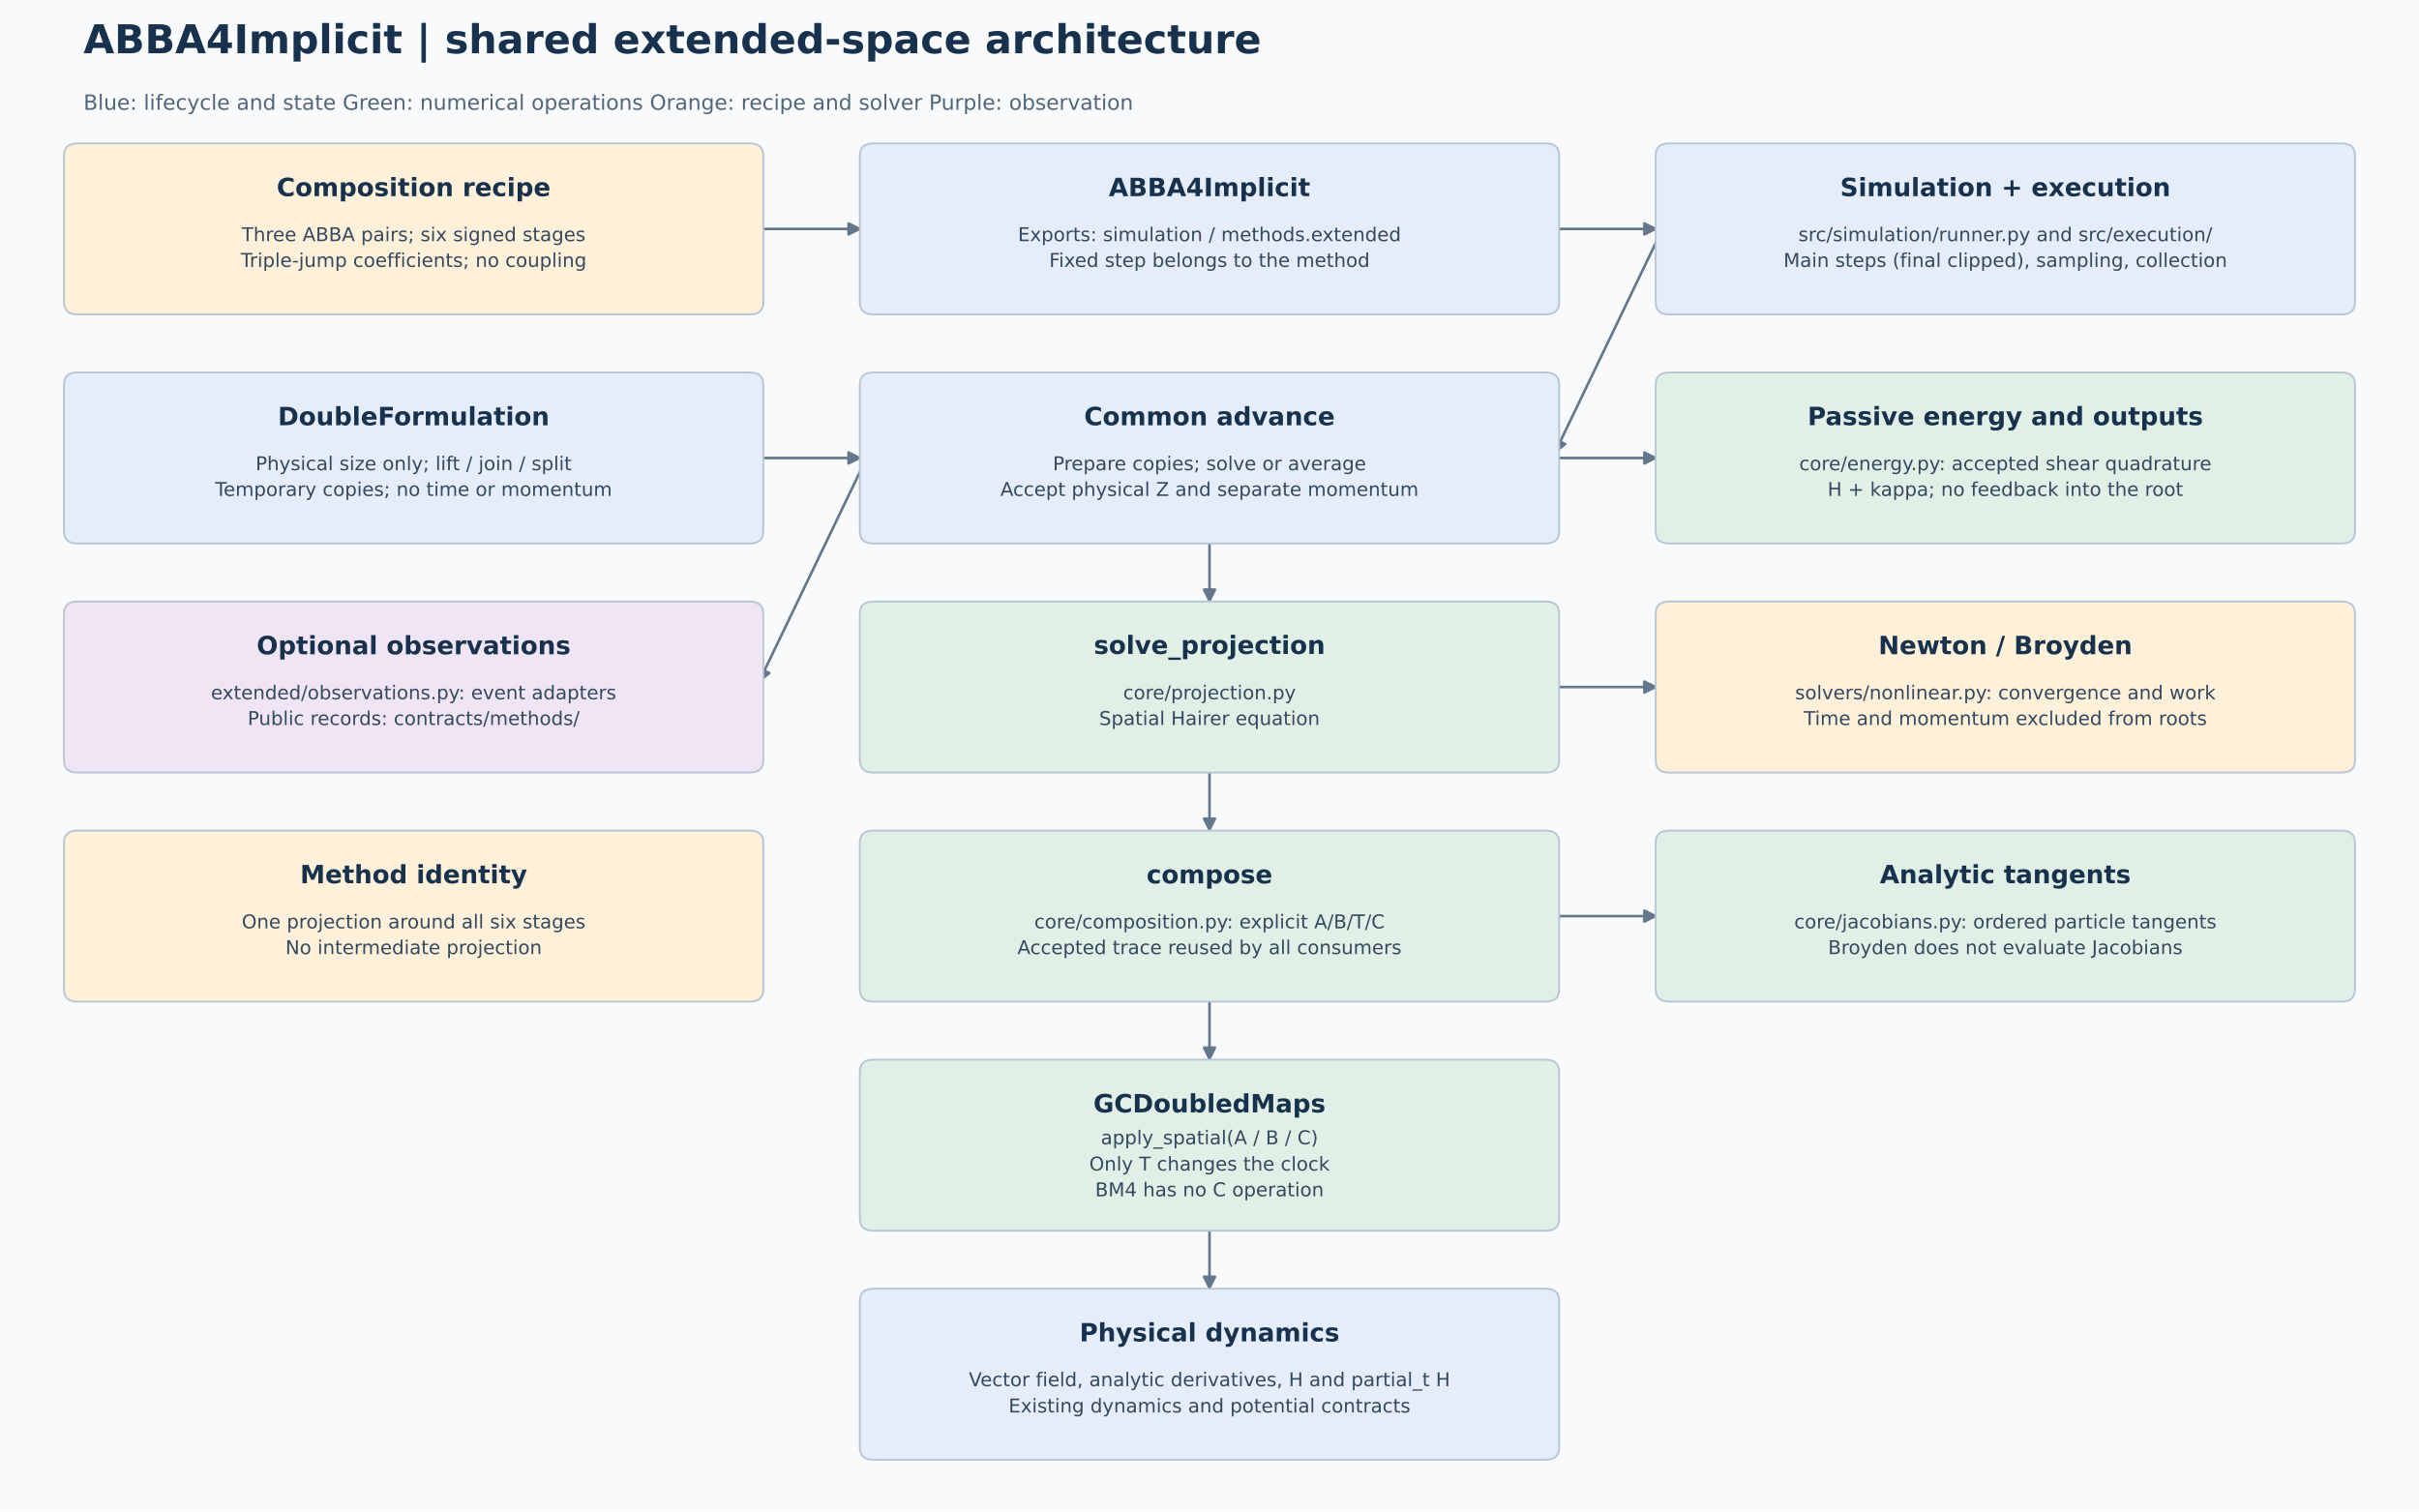
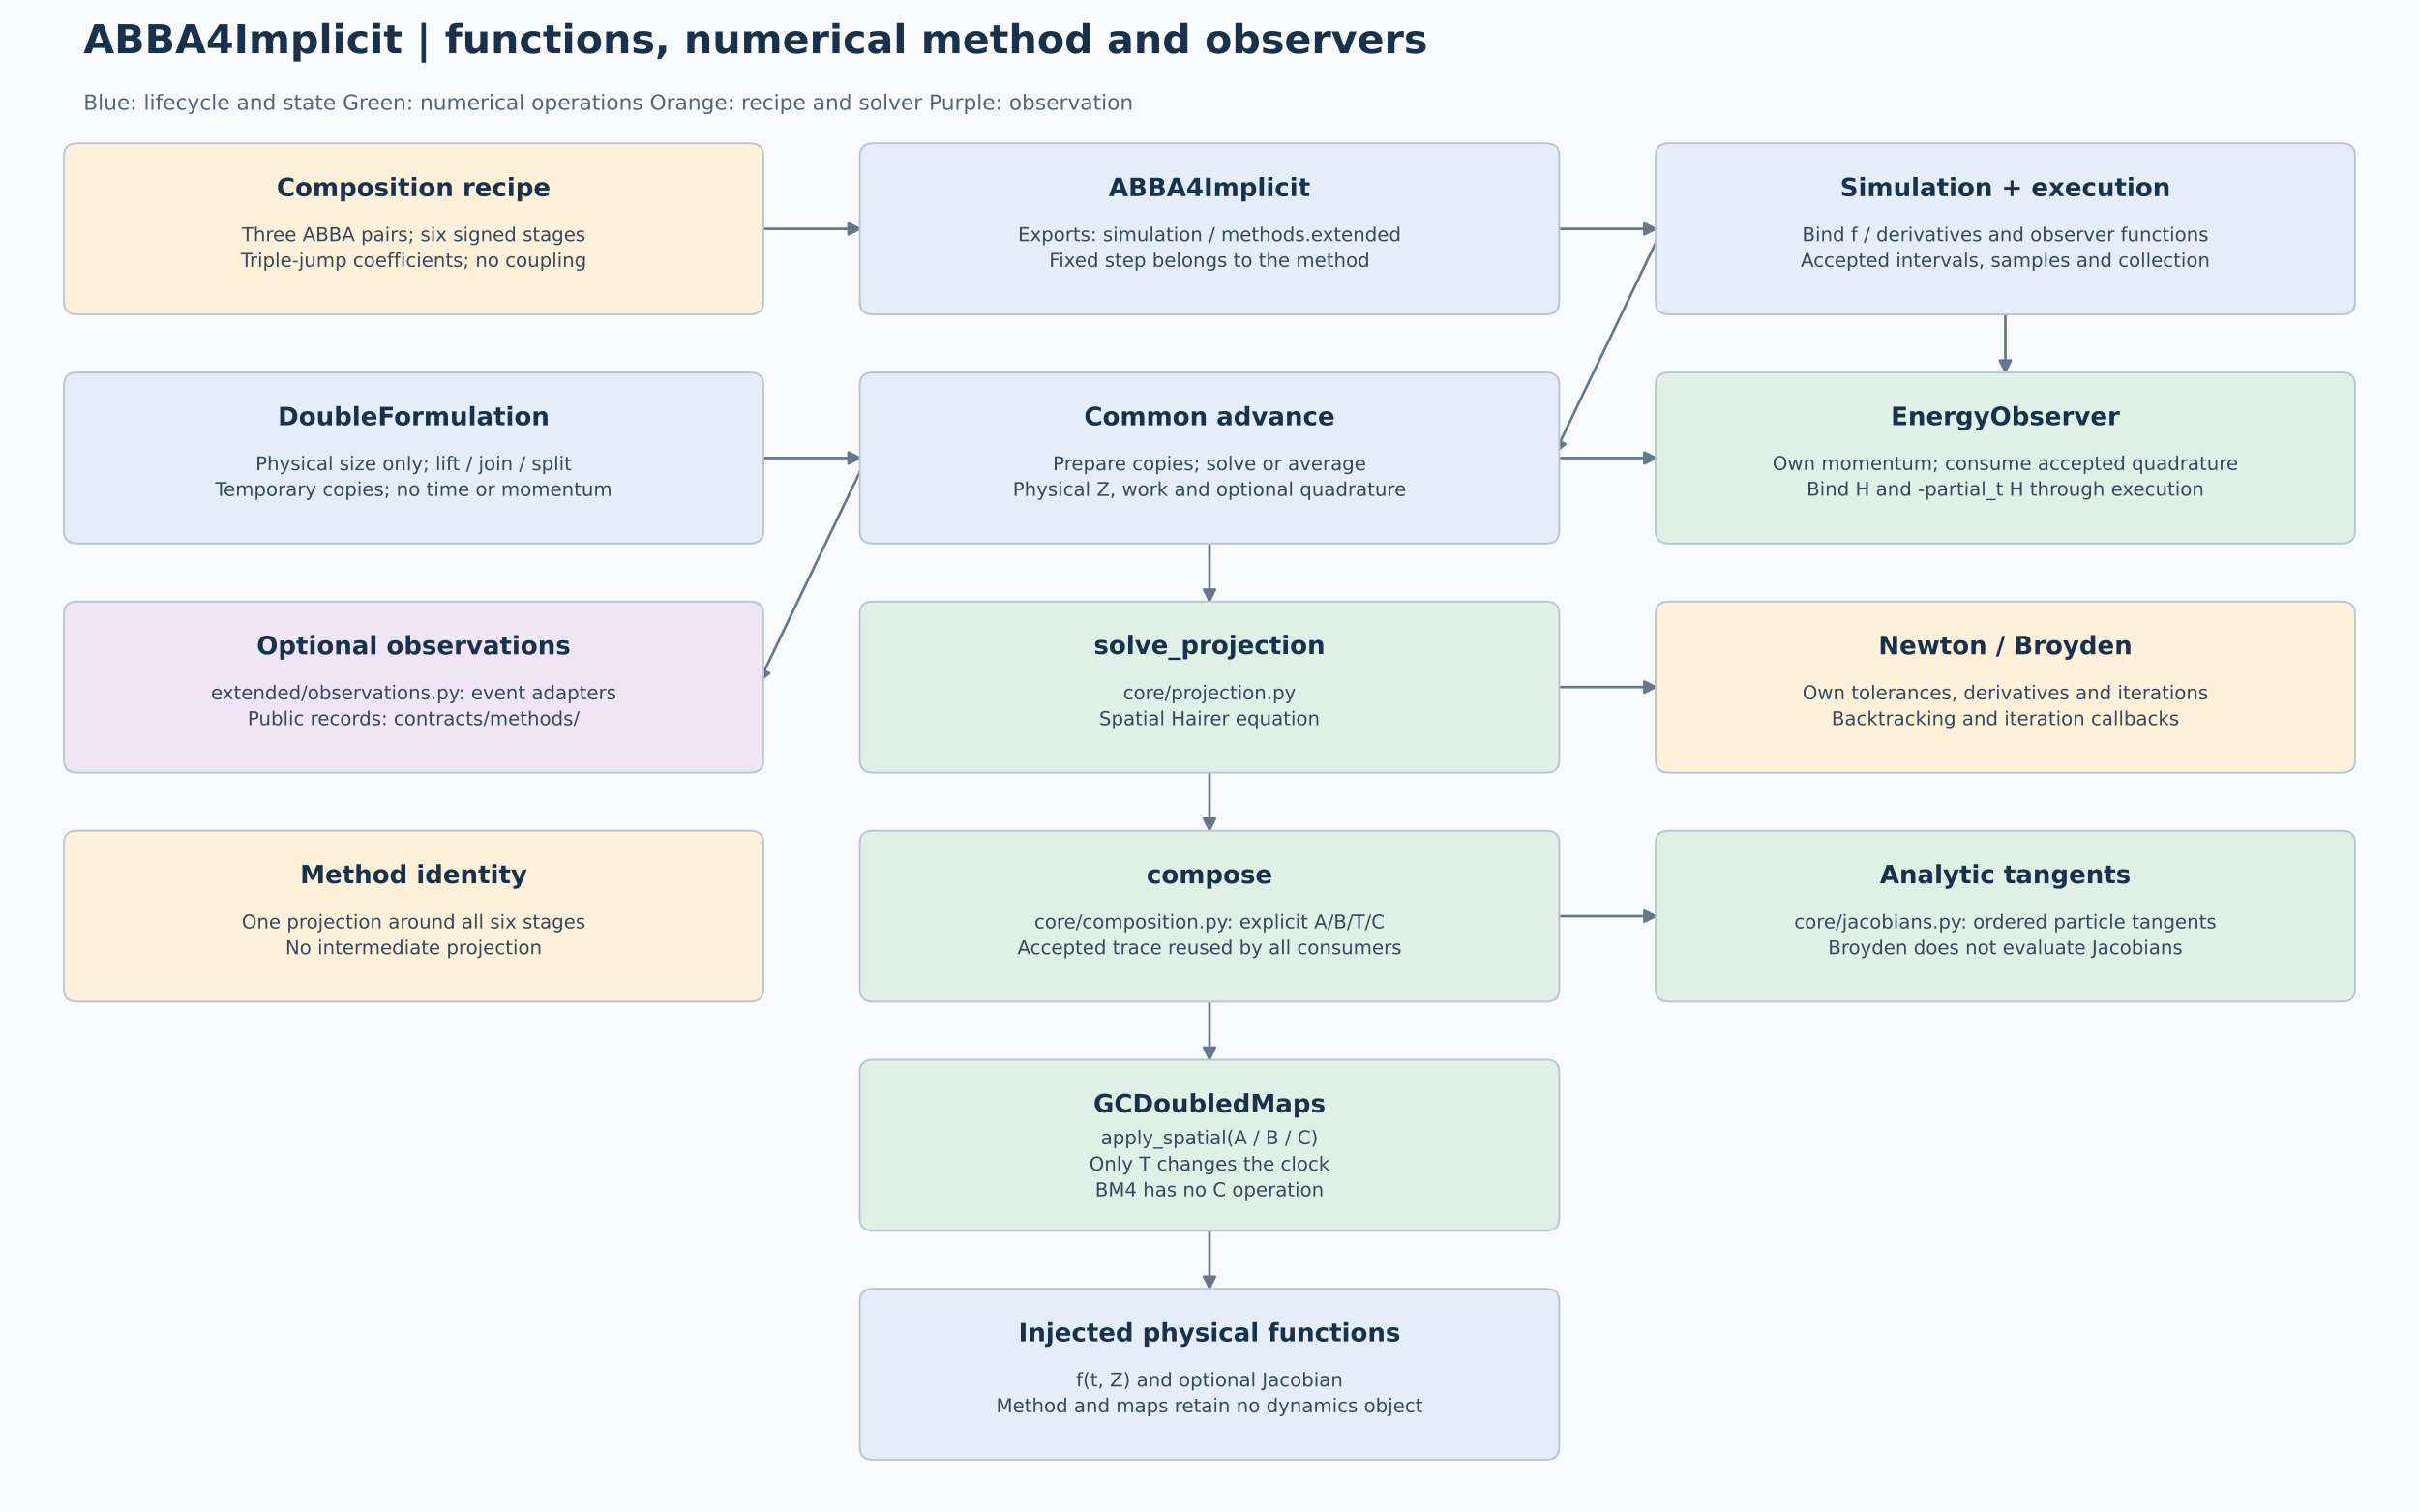
<svg xmlns="http://www.w3.org/2000/svg" width="1152pt" height="720pt" viewBox="0 0 1152 720" version="1.1">
  <defs>
    <style type="text/css">*{stroke-linejoin: round; stroke-linecap: butt}</style>
  </defs>
  <g id="figure_1">
    <g id="patch_1">
      <path d="M 0 720 L 1152 720 L 1152 0 L 0 0 z " style="fill: #f8fafc" />
    </g>
    <g id="axes_1">
      <g id="patch_2">
        <path d="M 362.288 109.039 Q 386.497 109.039 409.309 109.039 " clip-path="url(#pb098db616b)" style="fill: none; stroke: #64778b; stroke-width: 1.25; stroke-linecap: round" />
        <path d="M 404.109 106.439 L 409.309 109.039 L 404.109 111.639 z " clip-path="url(#pb098db616b)" style="fill: #64778b; stroke: #64778b; stroke-width: 1.25; stroke-linecap: round" />
      </g>
      <g id="patch_3">
        <path d="M 741.296 109.039 Q 765.505 109.039 788.317 109.039 " clip-path="url(#pb098db616b)" style="fill: none; stroke: #64778b; stroke-width: 1.25; stroke-linecap: round" />
        <path d="M 783.117 106.439 L 788.317 109.039 L 783.117 111.639 z " clip-path="url(#pb098db616b)" style="fill: #64778b; stroke: #64778b; stroke-width: 1.25; stroke-linecap: round" />
      </g>
      <g id="patch_4">
        <path d="M 790.847 110.841 Q 765.505 163.594 740.768 215.088 " clip-path="url(#pb098db616b)" style="fill: none; stroke: #64778b; stroke-width: 1.25; stroke-linecap: round" />
        <path d="M 745.363 211.527 L 740.768 215.088 L 740.676 209.275 z " clip-path="url(#pb098db616b)" style="fill: #64778b; stroke: #64778b; stroke-width: 1.25; stroke-linecap: round" />
      </g>
      <g id="patch_5">
        <path d="M 362.288 218.153 Q 386.497 218.153 409.309 218.153 " clip-path="url(#pb098db616b)" style="fill: none; stroke: #64778b; stroke-width: 1.25; stroke-linecap: round" />
        <path d="M 404.109 215.553 L 409.309 218.153 L 404.109 220.753 z " clip-path="url(#pb098db616b)" style="fill: #64778b; stroke: #64778b; stroke-width: 1.25; stroke-linecap: round" />
      </g>
      <g id="patch_6">
        <path d="M 576 257.976 Q 576 272.707 576 286.041 " clip-path="url(#pb098db616b)" style="fill: none; stroke: #64778b; stroke-width: 1.25; stroke-linecap: round" />
        <path d="M 578.6 280.841 L 576 286.041 L 573.4 280.841 z " clip-path="url(#pb098db616b)" style="fill: #64778b; stroke: #64778b; stroke-width: 1.25; stroke-linecap: round" />
      </g>
      <g id="patch_7">
+         <path d="M 955.008 148.863 Q 955.008 163.594 955.008 176.928 " clip-path="url(#pb098db616b)" style="fill: none; stroke: #64778b; stroke-width: 1.25; stroke-linecap: round" />
+         <path d="M 957.608 171.728 L 955.008 176.928 L 952.408 171.728 z " clip-path="url(#pb098db616b)" style="fill: #64778b; stroke: #64778b; stroke-width: 1.25; stroke-linecap: round" />
+       </g>
+       <g id="patch_8">
        <path d="M 741.296 218.153 Q 765.505 218.153 788.317 218.153 " clip-path="url(#pb098db616b)" style="fill: none; stroke: #64778b; stroke-width: 1.25; stroke-linecap: round" />
        <path d="M 783.117 215.553 L 788.317 218.153 L 783.117 220.753 z " clip-path="url(#pb098db616b)" style="fill: #64778b; stroke: #64778b; stroke-width: 1.25; stroke-linecap: round" />
      </g>
-       <g id="patch_8">
+       <g id="patch_9">
        <path d="M 411.839 219.954 Q 386.497 272.708 361.76 324.202 " clip-path="url(#pb098db616b)" style="fill: none; stroke: #64778b; stroke-width: 1.25; stroke-linecap: round" />
        <path d="M 366.355 320.64 L 361.76 324.202 L 361.668 318.389 z " clip-path="url(#pb098db616b)" style="fill: #64778b; stroke: #64778b; stroke-width: 1.25; stroke-linecap: round" />
      </g>
-       <g id="patch_9">
+       <g id="patch_10">
        <path d="M 576 367.089 Q 576 381.821 576 395.155 " clip-path="url(#pb098db616b)" style="fill: none; stroke: #64778b; stroke-width: 1.25; stroke-linecap: round" />
        <path d="M 578.6 389.955 L 576 395.155 L 573.4 389.955 z " clip-path="url(#pb098db616b)" style="fill: #64778b; stroke: #64778b; stroke-width: 1.25; stroke-linecap: round" />
      </g>
-       <g id="patch_10">
+       <g id="patch_11">
        <path d="M 741.296 327.266 Q 765.505 327.266 788.317 327.266 " clip-path="url(#pb098db616b)" style="fill: none; stroke: #64778b; stroke-width: 1.25; stroke-linecap: round" />
        <path d="M 783.117 324.666 L 788.317 327.266 L 783.117 329.866 z " clip-path="url(#pb098db616b)" style="fill: #64778b; stroke: #64778b; stroke-width: 1.25; stroke-linecap: round" />
      </g>
-       <g id="patch_11">
+       <g id="patch_12">
        <path d="M 741.296 436.379 Q 765.505 436.379 788.317 436.379 " clip-path="url(#pb098db616b)" style="fill: none; stroke: #64778b; stroke-width: 1.25; stroke-linecap: round" />
        <path d="M 783.117 433.779 L 788.317 436.379 L 783.117 438.979 z " clip-path="url(#pb098db616b)" style="fill: #64778b; stroke: #64778b; stroke-width: 1.25; stroke-linecap: round" />
      </g>
-       <g id="patch_12">
+       <g id="patch_13">
        <path d="M 576 476.203 Q 576 490.934 576 504.268 " clip-path="url(#pb098db616b)" style="fill: none; stroke: #64778b; stroke-width: 1.25; stroke-linecap: round" />
        <path d="M 578.6 499.068 L 576 504.268 L 573.4 499.068 z " clip-path="url(#pb098db616b)" style="fill: #64778b; stroke: #64778b; stroke-width: 1.25; stroke-linecap: round" />
      </g>
-       <g id="patch_13">
+       <g id="patch_14">
        <path d="M 576 585.316 Q 576 600.048 576 613.382 " clip-path="url(#pb098db616b)" style="fill: none; stroke: #64778b; stroke-width: 1.25; stroke-linecap: round" />
        <path d="M 578.6 608.182 L 576 613.382 L 573.4 608.182 z " clip-path="url(#pb098db616b)" style="fill: #64778b; stroke: #64778b; stroke-width: 1.25; stroke-linecap: round" />
      </g>
-       <g id="patch_14">
+       <g id="patch_15">
        <path d="M 36.922 149.775 L 357.062 149.775 Q 363.514 149.775 363.514 143.955 L 363.514 74.123 Q 363.514 68.304 357.062 68.304 L 36.922 68.304 Q 30.47 68.304 30.47 74.123 L 30.47 143.955 Q 30.47 149.775 36.922 149.775 z " clip-path="url(#pb098db616b)" style="fill: #fff0d9; stroke: #b8c6d4; stroke-width: 0.9; stroke-linejoin: miter" />
      </g>
-       <g id="patch_15">
+       <g id="patch_16">
        <path d="M 415.93 149.775 L 736.07 149.775 Q 742.522 149.775 742.522 143.955 L 742.522 74.123 Q 742.522 68.304 736.07 68.304 L 415.93 68.304 Q 409.478 68.304 409.478 74.123 L 409.478 143.955 Q 409.478 149.775 415.93 149.775 z " clip-path="url(#pb098db616b)" style="fill: #e5ecfa; stroke: #b8c6d4; stroke-width: 0.9; stroke-linejoin: miter" />
      </g>
-       <g id="patch_16">
+       <g id="patch_17">
        <path d="M 794.938 149.775 L 1115.078 149.775 Q 1121.53 149.775 1121.53 143.955 L 1121.53 74.123 Q 1121.53 68.304 1115.078 68.304 L 794.938 68.304 Q 788.486 68.304 788.486 74.123 L 788.486 143.955 Q 788.486 149.775 794.938 149.775 z " clip-path="url(#pb098db616b)" style="fill: #e5ecfa; stroke: #b8c6d4; stroke-width: 0.9; stroke-linejoin: miter" />
      </g>
-       <g id="patch_17">
+       <g id="patch_18">
        <path d="M 36.922 258.888 L 357.062 258.888 Q 363.514 258.888 363.514 253.069 L 363.514 183.236 Q 363.514 177.417 357.062 177.417 L 36.922 177.417 Q 30.47 177.417 30.47 183.236 L 30.47 253.069 Q 30.47 258.888 36.922 258.888 z " clip-path="url(#pb098db616b)" style="fill: #e5ecfa; stroke: #b8c6d4; stroke-width: 0.9; stroke-linejoin: miter" />
      </g>
-       <g id="patch_18">
+       <g id="patch_19">
        <path d="M 415.93 258.888 L 736.07 258.888 Q 742.522 258.888 742.522 253.069 L 742.522 183.236 Q 742.522 177.417 736.07 177.417 L 415.93 177.417 Q 409.478 177.417 409.478 183.236 L 409.478 253.069 Q 409.478 258.888 415.93 258.888 z " clip-path="url(#pb098db616b)" style="fill: #e5ecfa; stroke: #b8c6d4; stroke-width: 0.9; stroke-linejoin: miter" />
      </g>
-       <g id="patch_19">
+       <g id="patch_20">
        <path d="M 794.938 258.888 L 1115.078 258.888 Q 1121.53 258.888 1121.53 253.069 L 1121.53 183.236 Q 1121.53 177.417 1115.078 177.417 L 794.938 177.417 Q 788.486 177.417 788.486 183.236 L 788.486 253.069 Q 788.486 258.888 794.938 258.888 z " clip-path="url(#pb098db616b)" style="fill: #e1f0e6; stroke: #b8c6d4; stroke-width: 0.9; stroke-linejoin: miter" />
      </g>
-       <g id="patch_20">
+       <g id="patch_21">
        <path d="M 36.922 368.002 L 357.062 368.002 Q 363.514 368.002 363.514 362.182 L 363.514 292.35 Q 363.514 286.53 357.062 286.53 L 36.922 286.53 Q 30.47 286.53 30.47 292.35 L 30.47 362.182 Q 30.47 368.002 36.922 368.002 z " clip-path="url(#pb098db616b)" style="fill: #f0e5f5; stroke: #b8c6d4; stroke-width: 0.9; stroke-linejoin: miter" />
      </g>
-       <g id="patch_21">
+       <g id="patch_22">
        <path d="M 415.93 368.002 L 736.07 368.002 Q 742.522 368.002 742.522 362.182 L 742.522 292.35 Q 742.522 286.53 736.07 286.53 L 415.93 286.53 Q 409.478 286.53 409.478 292.35 L 409.478 362.182 Q 409.478 368.002 415.93 368.002 z " clip-path="url(#pb098db616b)" style="fill: #e1f0e6; stroke: #b8c6d4; stroke-width: 0.9; stroke-linejoin: miter" />
      </g>
-       <g id="patch_22">
+       <g id="patch_23">
        <path d="M 794.938 368.002 L 1115.078 368.002 Q 1121.53 368.002 1121.53 362.182 L 1121.53 292.35 Q 1121.53 286.53 1115.078 286.53 L 794.938 286.53 Q 788.486 286.53 788.486 292.35 L 788.486 362.182 Q 788.486 368.002 794.938 368.002 z " clip-path="url(#pb098db616b)" style="fill: #fff0d9; stroke: #b8c6d4; stroke-width: 0.9; stroke-linejoin: miter" />
      </g>
-       <g id="patch_23">
+       <g id="patch_24">
        <path d="M 36.922 477.115 L 357.062 477.115 Q 363.514 477.115 363.514 471.296 L 363.514 401.463 Q 363.514 395.644 357.062 395.644 L 36.922 395.644 Q 30.47 395.644 30.47 401.463 L 30.47 471.296 Q 30.47 477.115 36.922 477.115 z " clip-path="url(#pb098db616b)" style="fill: #fff0d9; stroke: #b8c6d4; stroke-width: 0.9; stroke-linejoin: miter" />
      </g>
-       <g id="patch_24">
+       <g id="patch_25">
        <path d="M 415.93 477.115 L 736.07 477.115 Q 742.522 477.115 742.522 471.296 L 742.522 401.463 Q 742.522 395.644 736.07 395.644 L 415.93 395.644 Q 409.478 395.644 409.478 401.463 L 409.478 471.296 Q 409.478 477.115 415.93 477.115 z " clip-path="url(#pb098db616b)" style="fill: #e1f0e6; stroke: #b8c6d4; stroke-width: 0.9; stroke-linejoin: miter" />
      </g>
-       <g id="patch_25">
+       <g id="patch_26">
        <path d="M 794.938 477.115 L 1115.078 477.115 Q 1121.53 477.115 1121.53 471.296 L 1121.53 401.463 Q 1121.53 395.644 1115.078 395.644 L 794.938 395.644 Q 788.486 395.644 788.486 401.463 L 788.486 471.296 Q 788.486 477.115 794.938 477.115 z " clip-path="url(#pb098db616b)" style="fill: #e1f0e6; stroke: #b8c6d4; stroke-width: 0.9; stroke-linejoin: miter" />
      </g>
-       <g id="patch_26">
+       <g id="patch_27">
        <path d="M 415.93 586.228 L 736.07 586.228 Q 742.522 586.228 742.522 580.409 L 742.522 510.576 Q 742.522 504.757 736.07 504.757 L 415.93 504.757 Q 409.478 504.757 409.478 510.576 L 409.478 580.409 Q 409.478 586.228 415.93 586.228 z " clip-path="url(#pb098db616b)" style="fill: #e1f0e6; stroke: #b8c6d4; stroke-width: 0.9; stroke-linejoin: miter" />
      </g>
-       <g id="patch_27">
+       <g id="patch_28">
        <path d="M 415.93 695.342 L 736.07 695.342 Q 742.522 695.342 742.522 689.522 L 742.522 619.69 Q 742.522 613.871 736.07 613.871 L 415.93 613.871 Q 409.478 613.871 409.478 619.69 L 409.478 689.522 Q 409.478 695.342 415.93 695.342 z " clip-path="url(#pb098db616b)" style="fill: #e5ecfa; stroke: #b8c6d4; stroke-width: 0.9; stroke-linejoin: miter" />
      </g>
      <g id="text_1">
-         <text style="font-weight: 700; font-size: 19px; font-family: 'DejaVu Sans', 'Bitstream Vera Sans', 'Computer Modern Sans Serif', 'Lucida Grande', 'Verdana', 'Geneva', 'Lucid', 'Arial', 'Helvetica', 'Avant Garde', sans-serif; text-anchor: start; fill: #18324d" x="39.744" y="25.386" transform="rotate(-0 39.744 25.38557)">ABBA4Implicit | shared extended-space architecture</text>
+         <text style="font-weight: 700; font-size: 19px; font-family: 'DejaVu Sans', 'Bitstream Vera Sans', 'Computer Modern Sans Serif', 'Lucida Grande', 'Verdana', 'Geneva', 'Lucid', 'Arial', 'Helvetica', 'Avant Garde', sans-serif; text-anchor: start; fill: #18324d" x="39.744" y="25.386" transform="rotate(-0 39.744 25.38557)">ABBA4Implicit | functions, numerical method and observers</text>
      </g>
      <g id="text_2">
        <text style="font-size: 10px; font-family: 'DejaVu Sans', 'Bitstream Vera Sans', 'Computer Modern Sans Serif', 'Lucida Grande', 'Verdana', 'Geneva', 'Lucid', 'Arial', 'Helvetica', 'Avant Garde', sans-serif; text-anchor: start; fill: #53657a" x="39.744" y="52.3" transform="rotate(-0 39.744 52.30021)">Blue: lifecycle and state    Green: numerical operations    Orange: recipe and solver    Purple: observation</text>
      </g>
      <g id="text_3">
        <text style="font-weight: 700; font-size: 12px; font-family: 'DejaVu Sans', 'Bitstream Vera Sans', 'Computer Modern Sans Serif', 'Lucida Grande', 'Verdana', 'Geneva', 'Lucid', 'Arial', 'Helvetica', 'Avant Garde', sans-serif; text-anchor: middle; fill: #18324d" x="196.992" y="93.437" transform="rotate(-0 196.992 93.43744)">Composition recipe</text>
      </g>
      <g id="text_4">
        <text style="font-size: 9.1px; font-family: 'DejaVu Sans', 'Bitstream Vera Sans', 'Computer Modern Sans Serif', 'Lucida Grande', 'Verdana', 'Geneva', 'Lucid', 'Arial', 'Helvetica', 'Avant Garde', sans-serif; fill: #34495e" transform="translate(115.1261 114.8745)">Three ABBA pairs; six signed stages</text>
        <text style="font-size: 9.1px; font-family: 'DejaVu Sans', 'Bitstream Vera Sans', 'Computer Modern Sans Serif', 'Lucida Grande', 'Verdana', 'Geneva', 'Lucid', 'Arial', 'Helvetica', 'Avant Garde', sans-serif; fill: #34495e" transform="translate(114.6349 127.1389)">Triple-jump coefficients; no coupling</text>
      </g>
      <g id="text_5">
        <text style="font-weight: 700; font-size: 12px; font-family: 'DejaVu Sans', 'Bitstream Vera Sans', 'Computer Modern Sans Serif', 'Lucida Grande', 'Verdana', 'Geneva', 'Lucid', 'Arial', 'Helvetica', 'Avant Garde', sans-serif; text-anchor: middle; fill: #18324d" x="576" y="93.437" transform="rotate(-0 576 93.43744)">ABBA4Implicit</text>
      </g>
      <g id="text_6">
        <text style="font-size: 9.1px; font-family: 'DejaVu Sans', 'Bitstream Vera Sans', 'Computer Modern Sans Serif', 'Lucida Grande', 'Verdana', 'Geneva', 'Lucid', 'Arial', 'Helvetica', 'Avant Garde', sans-serif; fill: #34495e" transform="translate(484.7689 114.8745)">Exports: simulation / methods.extended</text>
        <text style="font-size: 9.1px; font-family: 'DejaVu Sans', 'Bitstream Vera Sans', 'Computer Modern Sans Serif', 'Lucida Grande', 'Verdana', 'Geneva', 'Lucid', 'Arial', 'Helvetica', 'Avant Garde', sans-serif; fill: #34495e" transform="translate(499.6524 127.1389)">Fixed step belongs to the method</text>
      </g>
      <g id="text_7">
        <text style="font-weight: 700; font-size: 12px; font-family: 'DejaVu Sans', 'Bitstream Vera Sans', 'Computer Modern Sans Serif', 'Lucida Grande', 'Verdana', 'Geneva', 'Lucid', 'Arial', 'Helvetica', 'Avant Garde', sans-serif; text-anchor: middle; fill: #18324d" x="955.008" y="93.437" transform="rotate(-0 955.008 93.43744)">Simulation + execution</text>
      </g>
      <g id="text_8">
-         <text style="font-size: 9.1px; font-family: 'DejaVu Sans', 'Bitstream Vera Sans', 'Computer Modern Sans Serif', 'Lucida Grande', 'Verdana', 'Geneva', 'Lucid', 'Arial', 'Helvetica', 'Avant Garde', sans-serif; fill: #34495e" transform="translate(856.4514 114.8745)">src/simulation/runner.py and src/execution/</text>
-         <text style="font-size: 9.1px; font-family: 'DejaVu Sans', 'Bitstream Vera Sans', 'Computer Modern Sans Serif', 'Lucida Grande', 'Verdana', 'Geneva', 'Lucid', 'Arial', 'Helvetica', 'Avant Garde', sans-serif; fill: #34495e" transform="translate(849.3542 127.1389)">Main steps (final clipped), sampling, collection</text>
+         <text style="font-size: 9.1px; font-family: 'DejaVu Sans', 'Bitstream Vera Sans', 'Computer Modern Sans Serif', 'Lucida Grande', 'Verdana', 'Geneva', 'Lucid', 'Arial', 'Helvetica', 'Avant Garde', sans-serif; fill: #34495e" transform="translate(858.2316 114.8745)">Bind f / derivatives and observer functions</text>
+         <text style="font-size: 9.1px; font-family: 'DejaVu Sans', 'Bitstream Vera Sans', 'Computer Modern Sans Serif', 'Lucida Grande', 'Verdana', 'Geneva', 'Lucid', 'Arial', 'Helvetica', 'Avant Garde', sans-serif; fill: #34495e" transform="translate(857.5598 127.1389)">Accepted intervals, samples and collection</text>
      </g>
      <g id="text_9">
        <text style="font-weight: 700; font-size: 12px; font-family: 'DejaVu Sans', 'Bitstream Vera Sans', 'Computer Modern Sans Serif', 'Lucida Grande', 'Verdana', 'Geneva', 'Lucid', 'Arial', 'Helvetica', 'Avant Garde', sans-serif; text-anchor: middle; fill: #18324d" x="196.992" y="202.551" transform="rotate(-0 196.992 202.5508)">DoubleFormulation</text>
      </g>
      <g id="text_10">
        <text style="font-size: 9.1px; font-family: 'DejaVu Sans', 'Bitstream Vera Sans', 'Computer Modern Sans Serif', 'Lucida Grande', 'Verdana', 'Geneva', 'Lucid', 'Arial', 'Helvetica', 'Avant Garde', sans-serif; fill: #34495e" transform="translate(121.7158 223.9879)">Physical size only; lift / join / split</text>
        <text style="font-size: 9.1px; font-family: 'DejaVu Sans', 'Bitstream Vera Sans', 'Computer Modern Sans Serif', 'Lucida Grande', 'Verdana', 'Geneva', 'Lucid', 'Arial', 'Helvetica', 'Avant Garde', sans-serif; fill: #34495e" transform="translate(102.4565 236.2523)">Temporary copies; no time or momentum</text>
      </g>
      <g id="text_11">
        <text style="font-weight: 700; font-size: 12px; font-family: 'DejaVu Sans', 'Bitstream Vera Sans', 'Computer Modern Sans Serif', 'Lucida Grande', 'Verdana', 'Geneva', 'Lucid', 'Arial', 'Helvetica', 'Avant Garde', sans-serif; text-anchor: middle; fill: #18324d" x="576" y="202.551" transform="rotate(-0 576 202.5508)">Common advance</text>
      </g>
      <g id="text_12">
        <text style="font-size: 9.1px; font-family: 'DejaVu Sans', 'Bitstream Vera Sans', 'Computer Modern Sans Serif', 'Lucida Grande', 'Verdana', 'Geneva', 'Lucid', 'Arial', 'Helvetica', 'Avant Garde', sans-serif; fill: #34495e" transform="translate(501.4049 223.9879)">Prepare copies; solve or average</text>
-         <text style="font-size: 9.1px; font-family: 'DejaVu Sans', 'Bitstream Vera Sans', 'Computer Modern Sans Serif', 'Lucida Grande', 'Verdana', 'Geneva', 'Lucid', 'Arial', 'Helvetica', 'Avant Garde', sans-serif; fill: #34495e" transform="translate(476.4112 236.2523)">Accept physical Z and separate momentum</text>
+         <text style="font-size: 9.1px; font-family: 'DejaVu Sans', 'Bitstream Vera Sans', 'Computer Modern Sans Serif', 'Lucida Grande', 'Verdana', 'Geneva', 'Lucid', 'Arial', 'Helvetica', 'Avant Garde', sans-serif; fill: #34495e" transform="translate(482.3446 236.2523)">Physical Z, work and optional quadrature</text>
      </g>
      <g id="text_13">
-         <text style="font-weight: 700; font-size: 12px; font-family: 'DejaVu Sans', 'Bitstream Vera Sans', 'Computer Modern Sans Serif', 'Lucida Grande', 'Verdana', 'Geneva', 'Lucid', 'Arial', 'Helvetica', 'Avant Garde', sans-serif; text-anchor: middle; fill: #18324d" x="955.008" y="202.504" transform="rotate(-0 955.008 202.504)">Passive energy and outputs</text>
+         <text style="font-weight: 700; font-size: 12px; font-family: 'DejaVu Sans', 'Bitstream Vera Sans', 'Computer Modern Sans Serif', 'Lucida Grande', 'Verdana', 'Geneva', 'Lucid', 'Arial', 'Helvetica', 'Avant Garde', sans-serif; text-anchor: middle; fill: #18324d" x="955.008" y="202.504" transform="rotate(-0 955.008 202.504)">EnergyObserver</text>
      </g>
      <g id="text_14">
-         <text style="font-size: 9.1px; font-family: 'DejaVu Sans', 'Bitstream Vera Sans', 'Computer Modern Sans Serif', 'Lucida Grande', 'Verdana', 'Geneva', 'Lucid', 'Arial', 'Helvetica', 'Avant Garde', sans-serif; fill: #34495e" transform="translate(856.8389 223.9879)">core/energy.py: accepted shear quadrature</text>
-         <text style="font-size: 9.1px; font-family: 'DejaVu Sans', 'Bitstream Vera Sans', 'Computer Modern Sans Serif', 'Lucida Grande', 'Verdana', 'Geneva', 'Lucid', 'Arial', 'Helvetica', 'Avant Garde', sans-serif; fill: #34495e" transform="translate(870.3368 236.2523)">H + kappa; no feedback into the root</text>
+         <text style="font-size: 9.1px; font-family: 'DejaVu Sans', 'Bitstream Vera Sans', 'Computer Modern Sans Serif', 'Lucida Grande', 'Verdana', 'Geneva', 'Lucid', 'Arial', 'Helvetica', 'Avant Garde', sans-serif; fill: #34495e" transform="translate(844.1245 223.8614)">Own momentum; consume accepted quadrature</text>
+         <text style="font-size: 9.1px; font-family: 'DejaVu Sans', 'Bitstream Vera Sans', 'Computer Modern Sans Serif', 'Lucida Grande', 'Verdana', 'Geneva', 'Lucid', 'Arial', 'Helvetica', 'Avant Garde', sans-serif; fill: #34495e" transform="translate(860.3758 236.1257)">Bind H and -partial_t H through execution</text>
      </g>
      <g id="text_15">
        <text style="font-weight: 700; font-size: 12px; font-family: 'DejaVu Sans', 'Bitstream Vera Sans', 'Computer Modern Sans Serif', 'Lucida Grande', 'Verdana', 'Geneva', 'Lucid', 'Arial', 'Helvetica', 'Avant Garde', sans-serif; text-anchor: middle; fill: #18324d" x="196.992" y="311.664" transform="rotate(-0 196.992 311.6642)">Optional observations</text>
      </g>
      <g id="text_16">
        <text style="font-size: 9.1px; font-family: 'DejaVu Sans', 'Bitstream Vera Sans', 'Computer Modern Sans Serif', 'Lucida Grande', 'Verdana', 'Geneva', 'Lucid', 'Arial', 'Helvetica', 'Avant Garde', sans-serif; fill: #34495e" transform="translate(100.4623 333.1013)">extended/observations.py: event adapters</text>
        <text style="font-size: 9.1px; font-family: 'DejaVu Sans', 'Bitstream Vera Sans', 'Computer Modern Sans Serif', 'Lucida Grande', 'Verdana', 'Geneva', 'Lucid', 'Arial', 'Helvetica', 'Avant Garde', sans-serif; fill: #34495e" transform="translate(117.923 345.3657)">Public records: contracts/methods/</text>
      </g>
      <g id="text_17">
        <text style="font-weight: 700; font-size: 12px; font-family: 'DejaVu Sans', 'Bitstream Vera Sans', 'Computer Modern Sans Serif', 'Lucida Grande', 'Verdana', 'Geneva', 'Lucid', 'Arial', 'Helvetica', 'Avant Garde', sans-serif; text-anchor: middle; fill: #18324d" x="576" y="311.497" transform="rotate(-0 576 311.4974)">solve_projection</text>
      </g>
      <g id="text_18">
        <text style="font-size: 9.1px; font-family: 'DejaVu Sans', 'Bitstream Vera Sans', 'Computer Modern Sans Serif', 'Lucida Grande', 'Verdana', 'Geneva', 'Lucid', 'Arial', 'Helvetica', 'Avant Garde', sans-serif; fill: #34495e" transform="translate(534.8644 333.1013)">core/projection.py</text>
        <text style="font-size: 9.1px; font-family: 'DejaVu Sans', 'Bitstream Vera Sans', 'Computer Modern Sans Serif', 'Lucida Grande', 'Verdana', 'Geneva', 'Lucid', 'Arial', 'Helvetica', 'Avant Garde', sans-serif; fill: #34495e" transform="translate(523.4546 345.3657)">Spatial Hairer equation</text>
      </g>
      <g id="text_19">
        <text style="font-weight: 700; font-size: 12px; font-family: 'DejaVu Sans', 'Bitstream Vera Sans', 'Computer Modern Sans Serif', 'Lucida Grande', 'Verdana', 'Geneva', 'Lucid', 'Arial', 'Helvetica', 'Avant Garde', sans-serif; text-anchor: middle; fill: #18324d" x="955.008" y="311.617" transform="rotate(-0 955.008 311.6174)">Newton / Broyden</text>
      </g>
      <g id="text_20">
-         <text style="font-size: 9.1px; font-family: 'DejaVu Sans', 'Bitstream Vera Sans', 'Computer Modern Sans Serif', 'Lucida Grande', 'Verdana', 'Geneva', 'Lucid', 'Arial', 'Helvetica', 'Avant Garde', sans-serif; fill: #34495e" transform="translate(854.8518 333.1013)">solvers/nonlinear.py: convergence and work</text>
-         <text style="font-size: 9.1px; font-family: 'DejaVu Sans', 'Bitstream Vera Sans', 'Computer Modern Sans Serif', 'Lucida Grande', 'Verdana', 'Geneva', 'Lucid', 'Arial', 'Helvetica', 'Avant Garde', sans-serif; fill: #34495e" transform="translate(859.0186 345.3657)">Time and momentum excluded from roots</text>
+         <text style="font-size: 9.1px; font-family: 'DejaVu Sans', 'Bitstream Vera Sans', 'Computer Modern Sans Serif', 'Lucida Grande', 'Verdana', 'Geneva', 'Lucid', 'Arial', 'Helvetica', 'Avant Garde', sans-serif; fill: #34495e" transform="translate(858.3788 333.1013)">Own tolerances, derivatives and iterations</text>
+         <text style="font-size: 9.1px; font-family: 'DejaVu Sans', 'Bitstream Vera Sans', 'Computer Modern Sans Serif', 'Lucida Grande', 'Verdana', 'Geneva', 'Lucid', 'Arial', 'Helvetica', 'Avant Garde', sans-serif; fill: #34495e" transform="translate(872.2243 345.3657)">Backtracking and iteration callbacks</text>
      </g>
      <g id="text_21">
        <text style="font-weight: 700; font-size: 12px; font-family: 'DejaVu Sans', 'Bitstream Vera Sans', 'Computer Modern Sans Serif', 'Lucida Grande', 'Verdana', 'Geneva', 'Lucid', 'Arial', 'Helvetica', 'Avant Garde', sans-serif; text-anchor: middle; fill: #18324d" x="196.992" y="420.731" transform="rotate(-0 196.992 420.7308)">Method identity</text>
      </g>
      <g id="text_22">
        <text style="font-size: 9.1px; font-family: 'DejaVu Sans', 'Bitstream Vera Sans', 'Computer Modern Sans Serif', 'Lucida Grande', 'Verdana', 'Geneva', 'Lucid', 'Arial', 'Helvetica', 'Avant Garde', sans-serif; fill: #34495e" transform="translate(115.1347 442.2147)">One projection around all six stages</text>
        <text style="font-size: 9.1px; font-family: 'DejaVu Sans', 'Bitstream Vera Sans', 'Computer Modern Sans Serif', 'Lucida Grande', 'Verdana', 'Geneva', 'Lucid', 'Arial', 'Helvetica', 'Avant Garde', sans-serif; fill: #34495e" transform="translate(135.9125 454.4791)">No intermediate projection</text>
      </g>
      <g id="text_23">
        <text style="font-weight: 700; font-size: 12px; font-family: 'DejaVu Sans', 'Bitstream Vera Sans', 'Computer Modern Sans Serif', 'Lucida Grande', 'Verdana', 'Geneva', 'Lucid', 'Arial', 'Helvetica', 'Avant Garde', sans-serif; text-anchor: middle; fill: #18324d" x="576" y="420.778" transform="rotate(-0 576 420.7776)">compose</text>
      </g>
      <g id="text_24">
        <text style="font-size: 9.1px; font-family: 'DejaVu Sans', 'Bitstream Vera Sans', 'Computer Modern Sans Serif', 'Lucida Grande', 'Verdana', 'Geneva', 'Lucid', 'Arial', 'Helvetica', 'Avant Garde', sans-serif; fill: #34495e" transform="translate(492.5829 442.2147)">core/composition.py: explicit A/B/T/C</text>
        <text style="font-size: 9.1px; font-family: 'DejaVu Sans', 'Bitstream Vera Sans', 'Computer Modern Sans Serif', 'Lucida Grande', 'Verdana', 'Geneva', 'Lucid', 'Arial', 'Helvetica', 'Avant Garde', sans-serif; fill: #34495e" transform="translate(484.5258 454.4791)">Accepted trace reused by all consumers</text>
      </g>
      <g id="text_25">
        <text style="font-weight: 700; font-size: 12px; font-family: 'DejaVu Sans', 'Bitstream Vera Sans', 'Computer Modern Sans Serif', 'Lucida Grande', 'Verdana', 'Geneva', 'Lucid', 'Arial', 'Helvetica', 'Avant Garde', sans-serif; text-anchor: middle; fill: #18324d" x="955.008" y="420.731" transform="rotate(-0 955.008 420.7308)">Analytic tangents</text>
      </g>
      <g id="text_26">
        <text style="font-size: 9.1px; font-family: 'DejaVu Sans', 'Bitstream Vera Sans', 'Computer Modern Sans Serif', 'Lucida Grande', 'Verdana', 'Geneva', 'Lucid', 'Arial', 'Helvetica', 'Avant Garde', sans-serif; fill: #34495e" transform="translate(854.4587 442.2147)">core/jacobians.py: ordered particle tangents</text>
        <text style="font-size: 9.1px; font-family: 'DejaVu Sans', 'Bitstream Vera Sans', 'Computer Modern Sans Serif', 'Lucida Grande', 'Verdana', 'Geneva', 'Lucid', 'Arial', 'Helvetica', 'Avant Garde', sans-serif; fill: #34495e" transform="translate(870.5799 454.4791)">Broyden does not evaluate Jacobians</text>
      </g>
      <g id="text_27">
        <text style="font-weight: 700; font-size: 12px; font-family: 'DejaVu Sans', 'Bitstream Vera Sans', 'Computer Modern Sans Serif', 'Lucida Grande', 'Verdana', 'Geneva', 'Lucid', 'Arial', 'Helvetica', 'Avant Garde', sans-serif; text-anchor: middle; fill: #18324d" x="576" y="529.891" transform="rotate(-0 576 529.891)">GCDoubledMaps</text>
      </g>
      <g id="text_28">
        <text style="font-size: 9.1px; font-family: 'DejaVu Sans', 'Bitstream Vera Sans', 'Computer Modern Sans Serif', 'Lucida Grande', 'Verdana', 'Geneva', 'Lucid', 'Arial', 'Helvetica', 'Avant Garde', sans-serif; fill: #34495e" transform="translate(524.2437 545.0694)">apply_spatial(A / B / C)</text>
        <text style="font-size: 9.1px; font-family: 'DejaVu Sans', 'Bitstream Vera Sans', 'Computer Modern Sans Serif', 'Lucida Grande', 'Verdana', 'Geneva', 'Lucid', 'Arial', 'Helvetica', 'Avant Garde', sans-serif; fill: #34495e" transform="translate(518.7454 557.5869)">Only T changes the clock</text>
        <text style="font-size: 9.1px; font-family: 'DejaVu Sans', 'Bitstream Vera Sans', 'Computer Modern Sans Serif', 'Lucida Grande', 'Verdana', 'Geneva', 'Lucid', 'Arial', 'Helvetica', 'Avant Garde', sans-serif; fill: #34495e" transform="translate(521.5401 569.8512)">BM4 has no C operation</text>
      </g>
      <g id="text_29">
-         <text style="font-weight: 700; font-size: 12px; font-family: 'DejaVu Sans', 'Bitstream Vera Sans', 'Computer Modern Sans Serif', 'Lucida Grande', 'Verdana', 'Geneva', 'Lucid', 'Arial', 'Helvetica', 'Avant Garde', sans-serif; text-anchor: middle; fill: #18324d" x="576" y="638.958" transform="rotate(-0 576 638.9576)">Physical dynamics</text>
+         <text style="font-weight: 700; font-size: 12px; font-family: 'DejaVu Sans', 'Bitstream Vera Sans', 'Computer Modern Sans Serif', 'Lucida Grande', 'Verdana', 'Geneva', 'Lucid', 'Arial', 'Helvetica', 'Avant Garde', sans-serif; text-anchor: middle; fill: #18324d" x="576" y="638.958" transform="rotate(-0 576 638.9576)">Injected physical functions</text>
      </g>
      <g id="text_30">
-         <text style="font-size: 9.1px; font-family: 'DejaVu Sans', 'Bitstream Vera Sans', 'Computer Modern Sans Serif', 'Lucida Grande', 'Verdana', 'Geneva', 'Lucid', 'Arial', 'Helvetica', 'Avant Garde', sans-serif; fill: #34495e" transform="translate(461.3763 660.315)">Vector field, analytic derivatives, H and partial_t H</text>
-         <text style="font-size: 9.1px; font-family: 'DejaVu Sans', 'Bitstream Vera Sans', 'Computer Modern Sans Serif', 'Lucida Grande', 'Verdana', 'Geneva', 'Lucid', 'Arial', 'Helvetica', 'Avant Garde', sans-serif; fill: #34495e" transform="translate(480.3043 672.8324)">Existing dynamics and potential contracts</text>
+         <text style="font-size: 9.1px; font-family: 'DejaVu Sans', 'Bitstream Vera Sans', 'Computer Modern Sans Serif', 'Lucida Grande', 'Verdana', 'Geneva', 'Lucid', 'Arial', 'Helvetica', 'Avant Garde', sans-serif; fill: #34495e" transform="translate(512.4756 660.4415)">f(t, Z) and optional Jacobian</text>
+         <text style="font-size: 9.1px; font-family: 'DejaVu Sans', 'Bitstream Vera Sans', 'Computer Modern Sans Serif', 'Lucida Grande', 'Verdana', 'Geneva', 'Lucid', 'Arial', 'Helvetica', 'Avant Garde', sans-serif; fill: #34495e" transform="translate(474.4205 672.7059)">Method and maps retain no dynamics object</text>
      </g>
    </g>
  </g>
  <defs>
    <clipPath id="pb098db616b">
      <rect x="11.52" y="7.2" width="1128.96" height="705.6" />
    </clipPath>
  </defs>
</svg>
